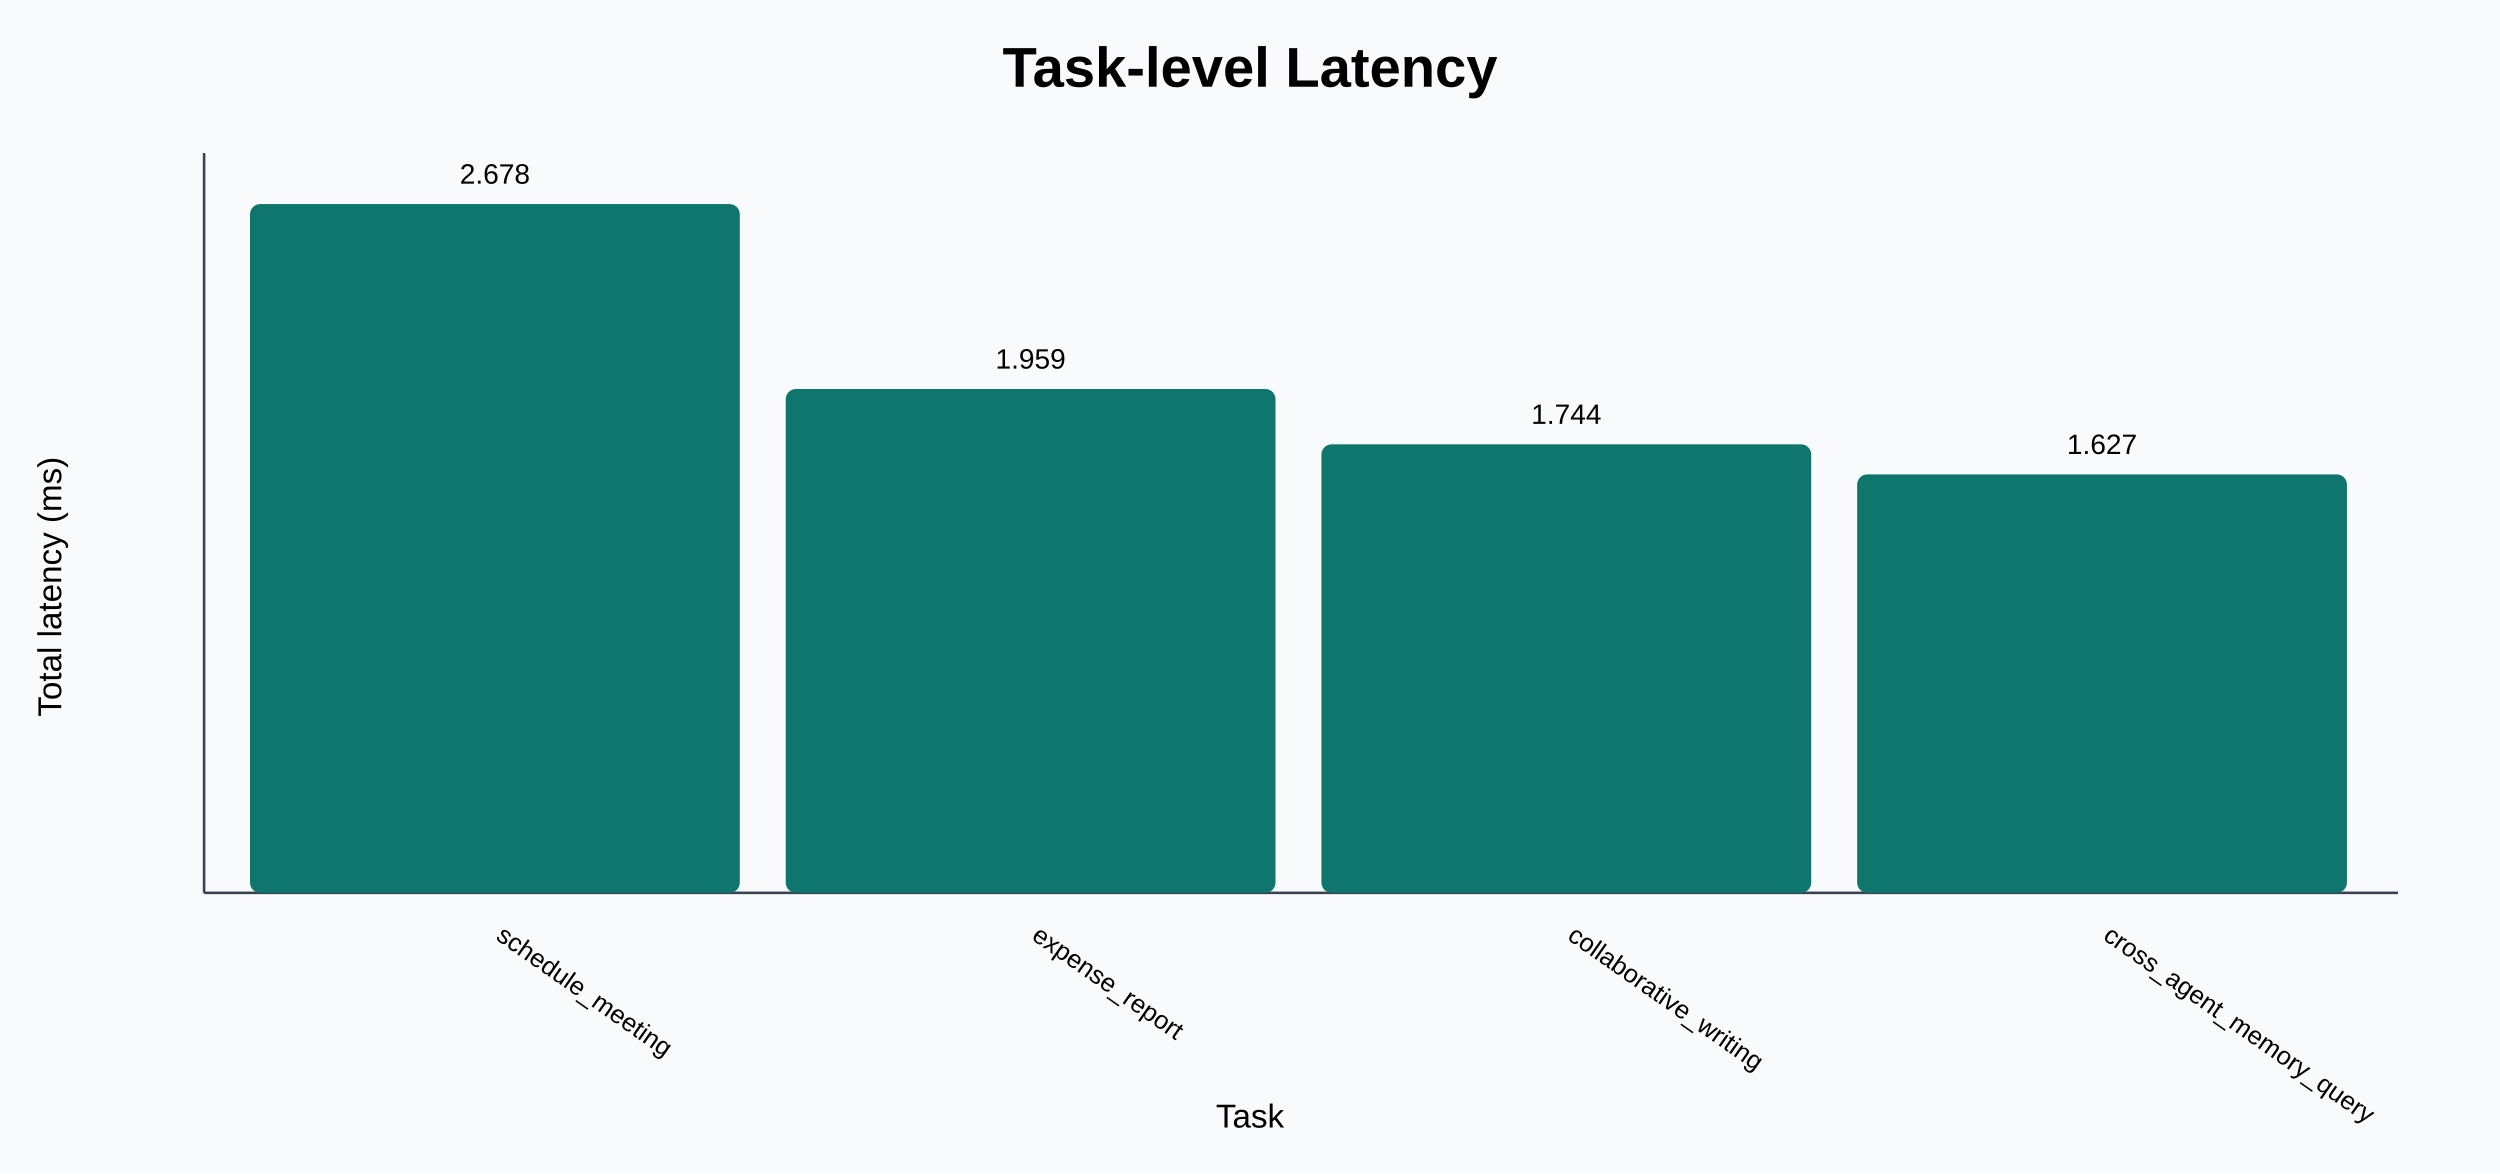
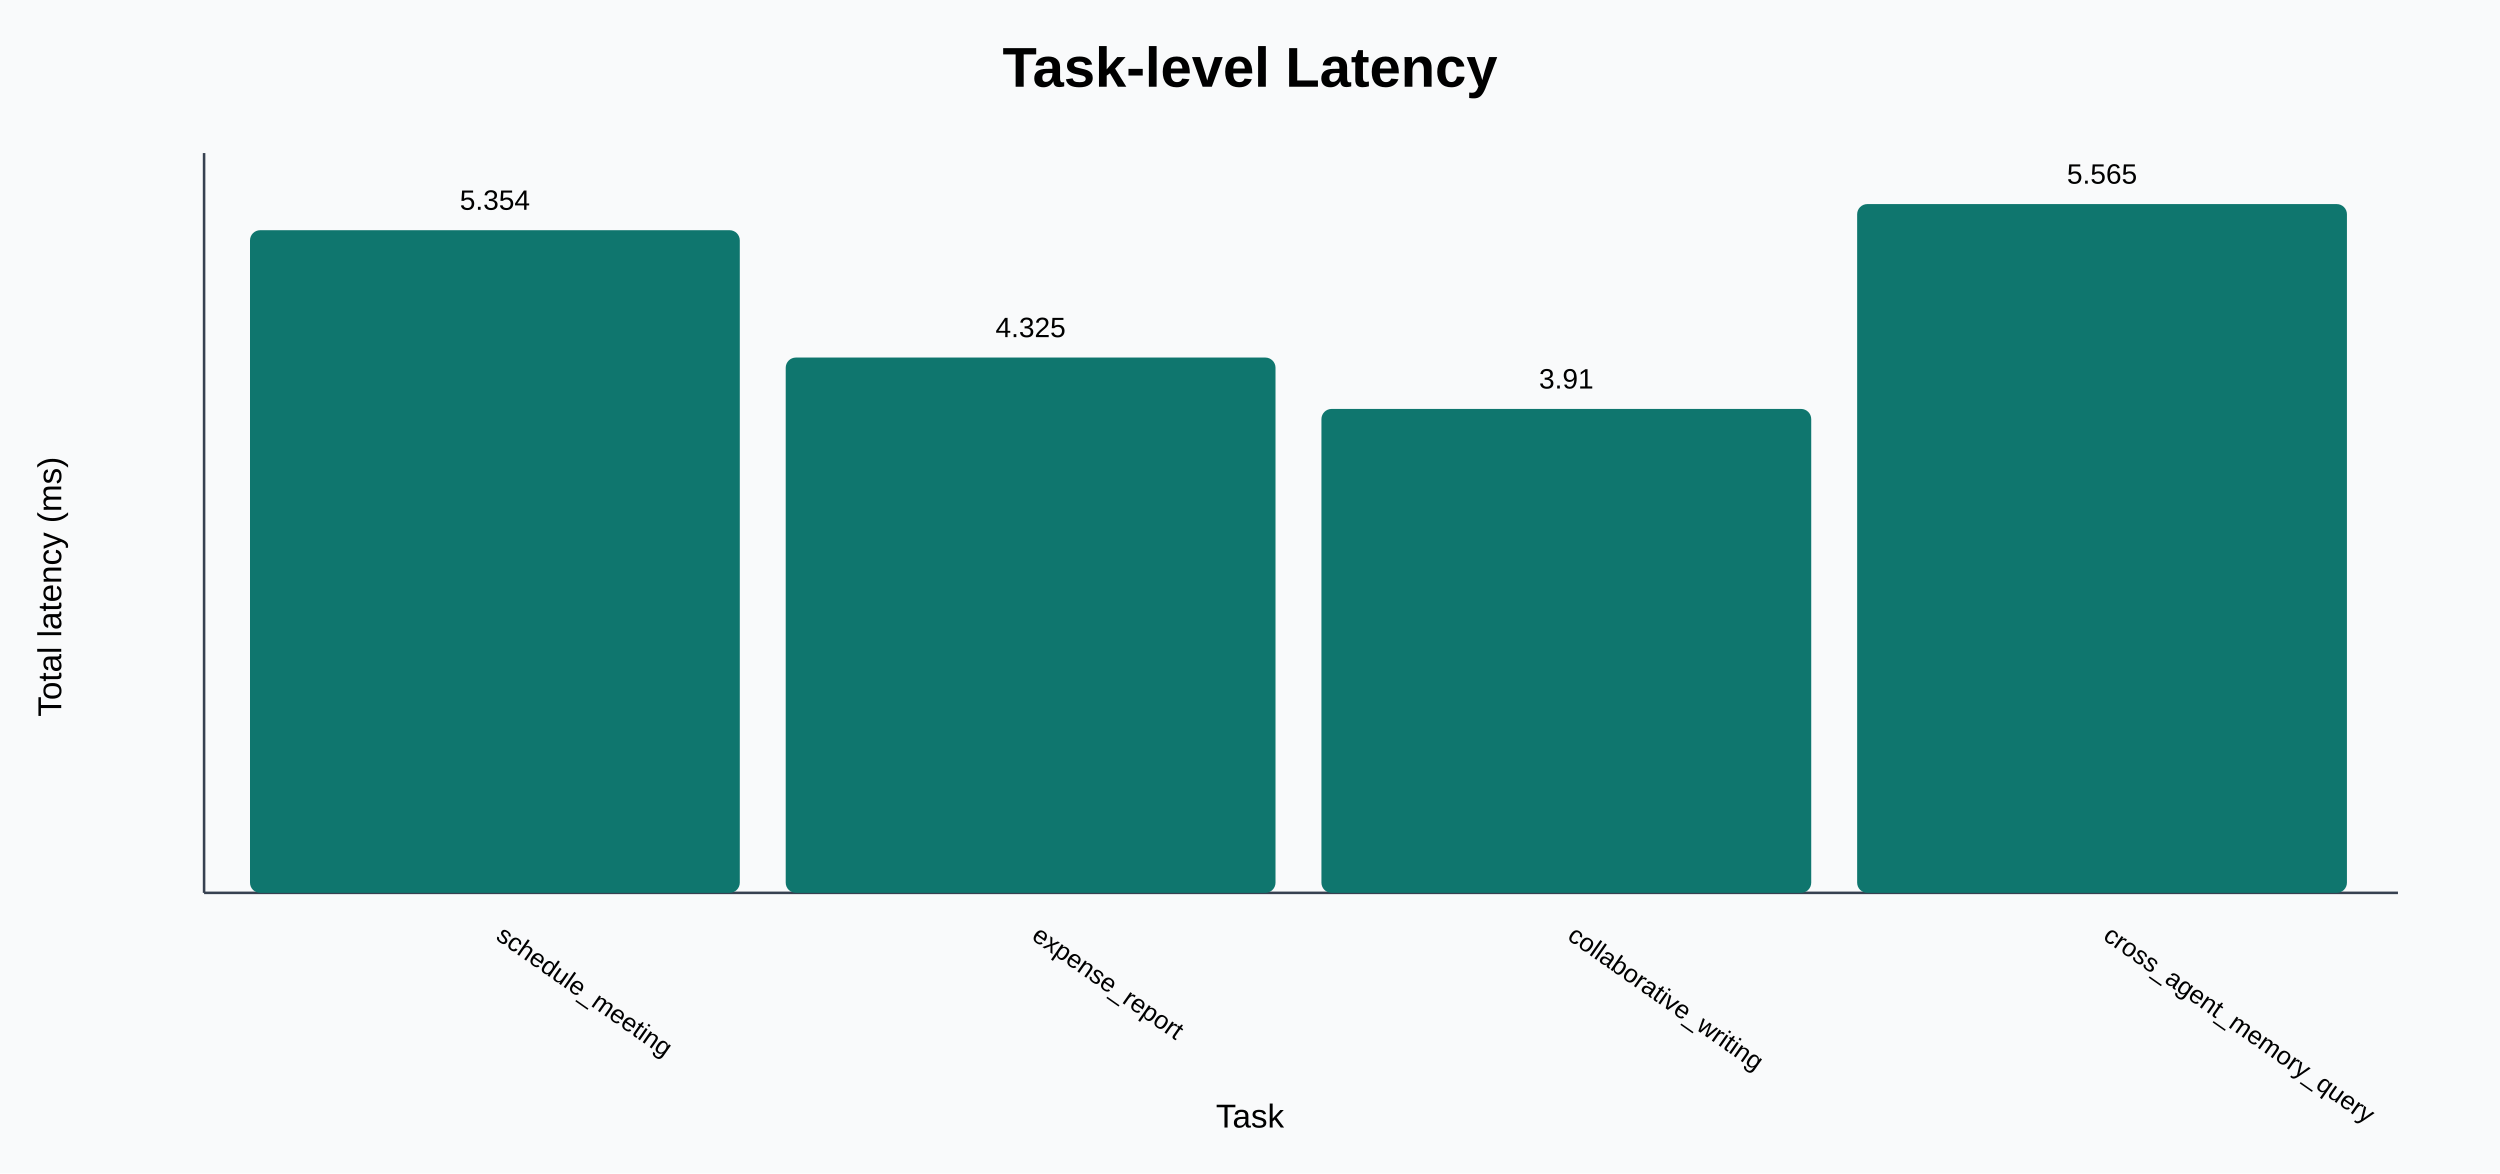
<svg xmlns="http://www.w3.org/2000/svg" width="980" height="460" viewBox="0 0 980 460">
  <rect width="100%" height="100%" fill="#f9fafb" />
  <text x="490.0" y="34" text-anchor="middle" font-family="Arial" font-size="22" font-weight="700">Task-level Latency</text>
  <line x1="80" y1="60" x2="80" y2="350" stroke="#374151" />
  <line x1="80" y1="350" x2="940" y2="350" stroke="#374151" />
  <text x="24" y="230.0" transform="rotate(-90 24 230.0)" text-anchor="middle" font-family="Arial" font-size="13">Total latency (ms)</text>
  <text x="490.0" y="442" text-anchor="middle" font-family="Arial" font-size="13">Task</text>
-   <rect x="98" y="80.00" width="192" height="270.00" fill="#0f766e" rx="4" />
-   <text x="194.0" y="72.00" text-anchor="middle" font-family="Arial" font-size="11">2.678</text>
+   <rect x="98" y="90.24" width="192" height="259.76" fill="#0f766e" rx="4" />
+   <text x="194.0" y="82.24" text-anchor="middle" font-family="Arial" font-size="11">5.354</text>
  <text x="194.0" y="368" transform="rotate(35 194.0 368)" text-anchor="start" font-family="Arial" font-size="10">schedule_meeting</text>
-   <rect x="308" y="152.49" width="192" height="197.51" fill="#0f766e" rx="4" />
-   <text x="404.0" y="144.49" text-anchor="middle" font-family="Arial" font-size="11">1.959</text>
+   <rect x="308" y="140.16" width="192" height="209.84" fill="#0f766e" rx="4" />
+   <text x="404.0" y="132.16" text-anchor="middle" font-family="Arial" font-size="11">4.325</text>
  <text x="404.0" y="368" transform="rotate(35 404.0 368)" text-anchor="start" font-family="Arial" font-size="10">expense_report</text>
-   <rect x="518" y="174.17" width="192" height="175.83" fill="#0f766e" rx="4" />
-   <text x="614.0" y="166.17" text-anchor="middle" font-family="Arial" font-size="11">1.744</text>
+   <rect x="518" y="160.30" width="192" height="189.70" fill="#0f766e" rx="4" />
+   <text x="614.0" y="152.30" text-anchor="middle" font-family="Arial" font-size="11">3.91</text>
  <text x="614.0" y="368" transform="rotate(35 614.0 368)" text-anchor="start" font-family="Arial" font-size="10">collaborative_writing</text>
-   <rect x="728" y="185.96" width="192" height="164.04" fill="#0f766e" rx="4" />
-   <text x="824.0" y="177.96" text-anchor="middle" font-family="Arial" font-size="11">1.627</text>
+   <rect x="728" y="80.00" width="192" height="270.00" fill="#0f766e" rx="4" />
+   <text x="824.0" y="72.00" text-anchor="middle" font-family="Arial" font-size="11">5.565</text>
  <text x="824.0" y="368" transform="rotate(35 824.0 368)" text-anchor="start" font-family="Arial" font-size="10">cross_agent_memory_query</text>
</svg>
